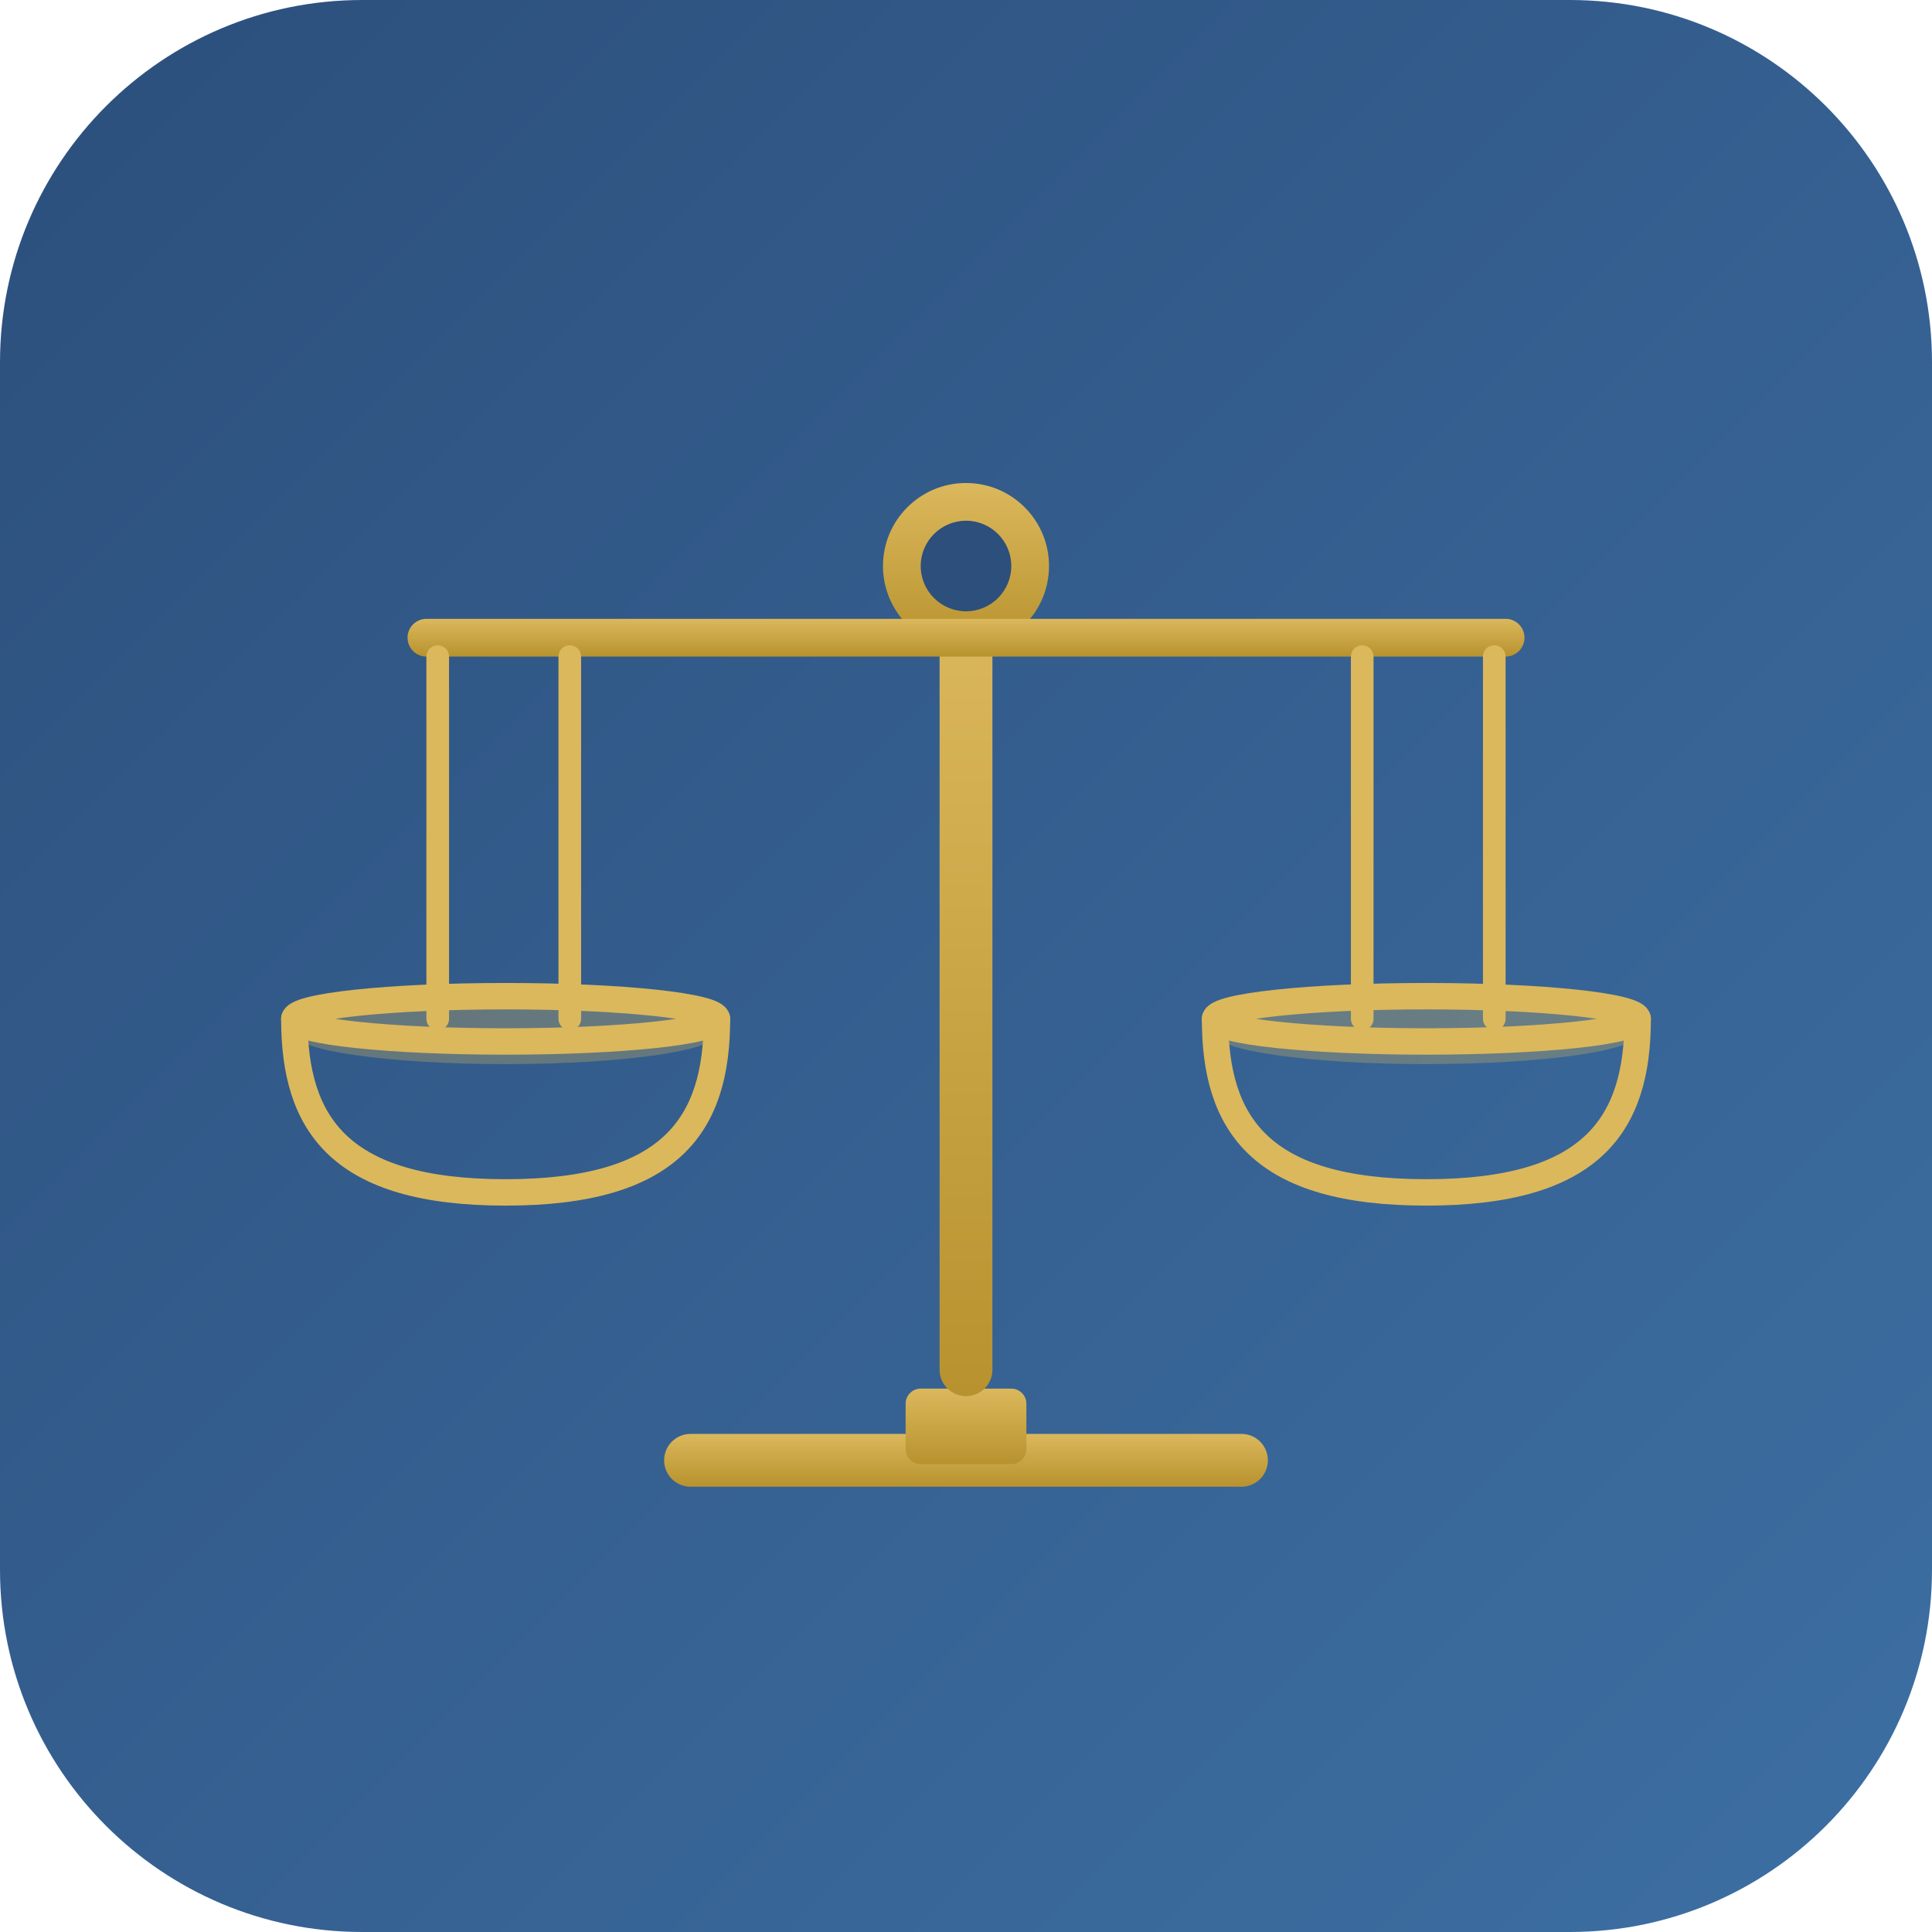
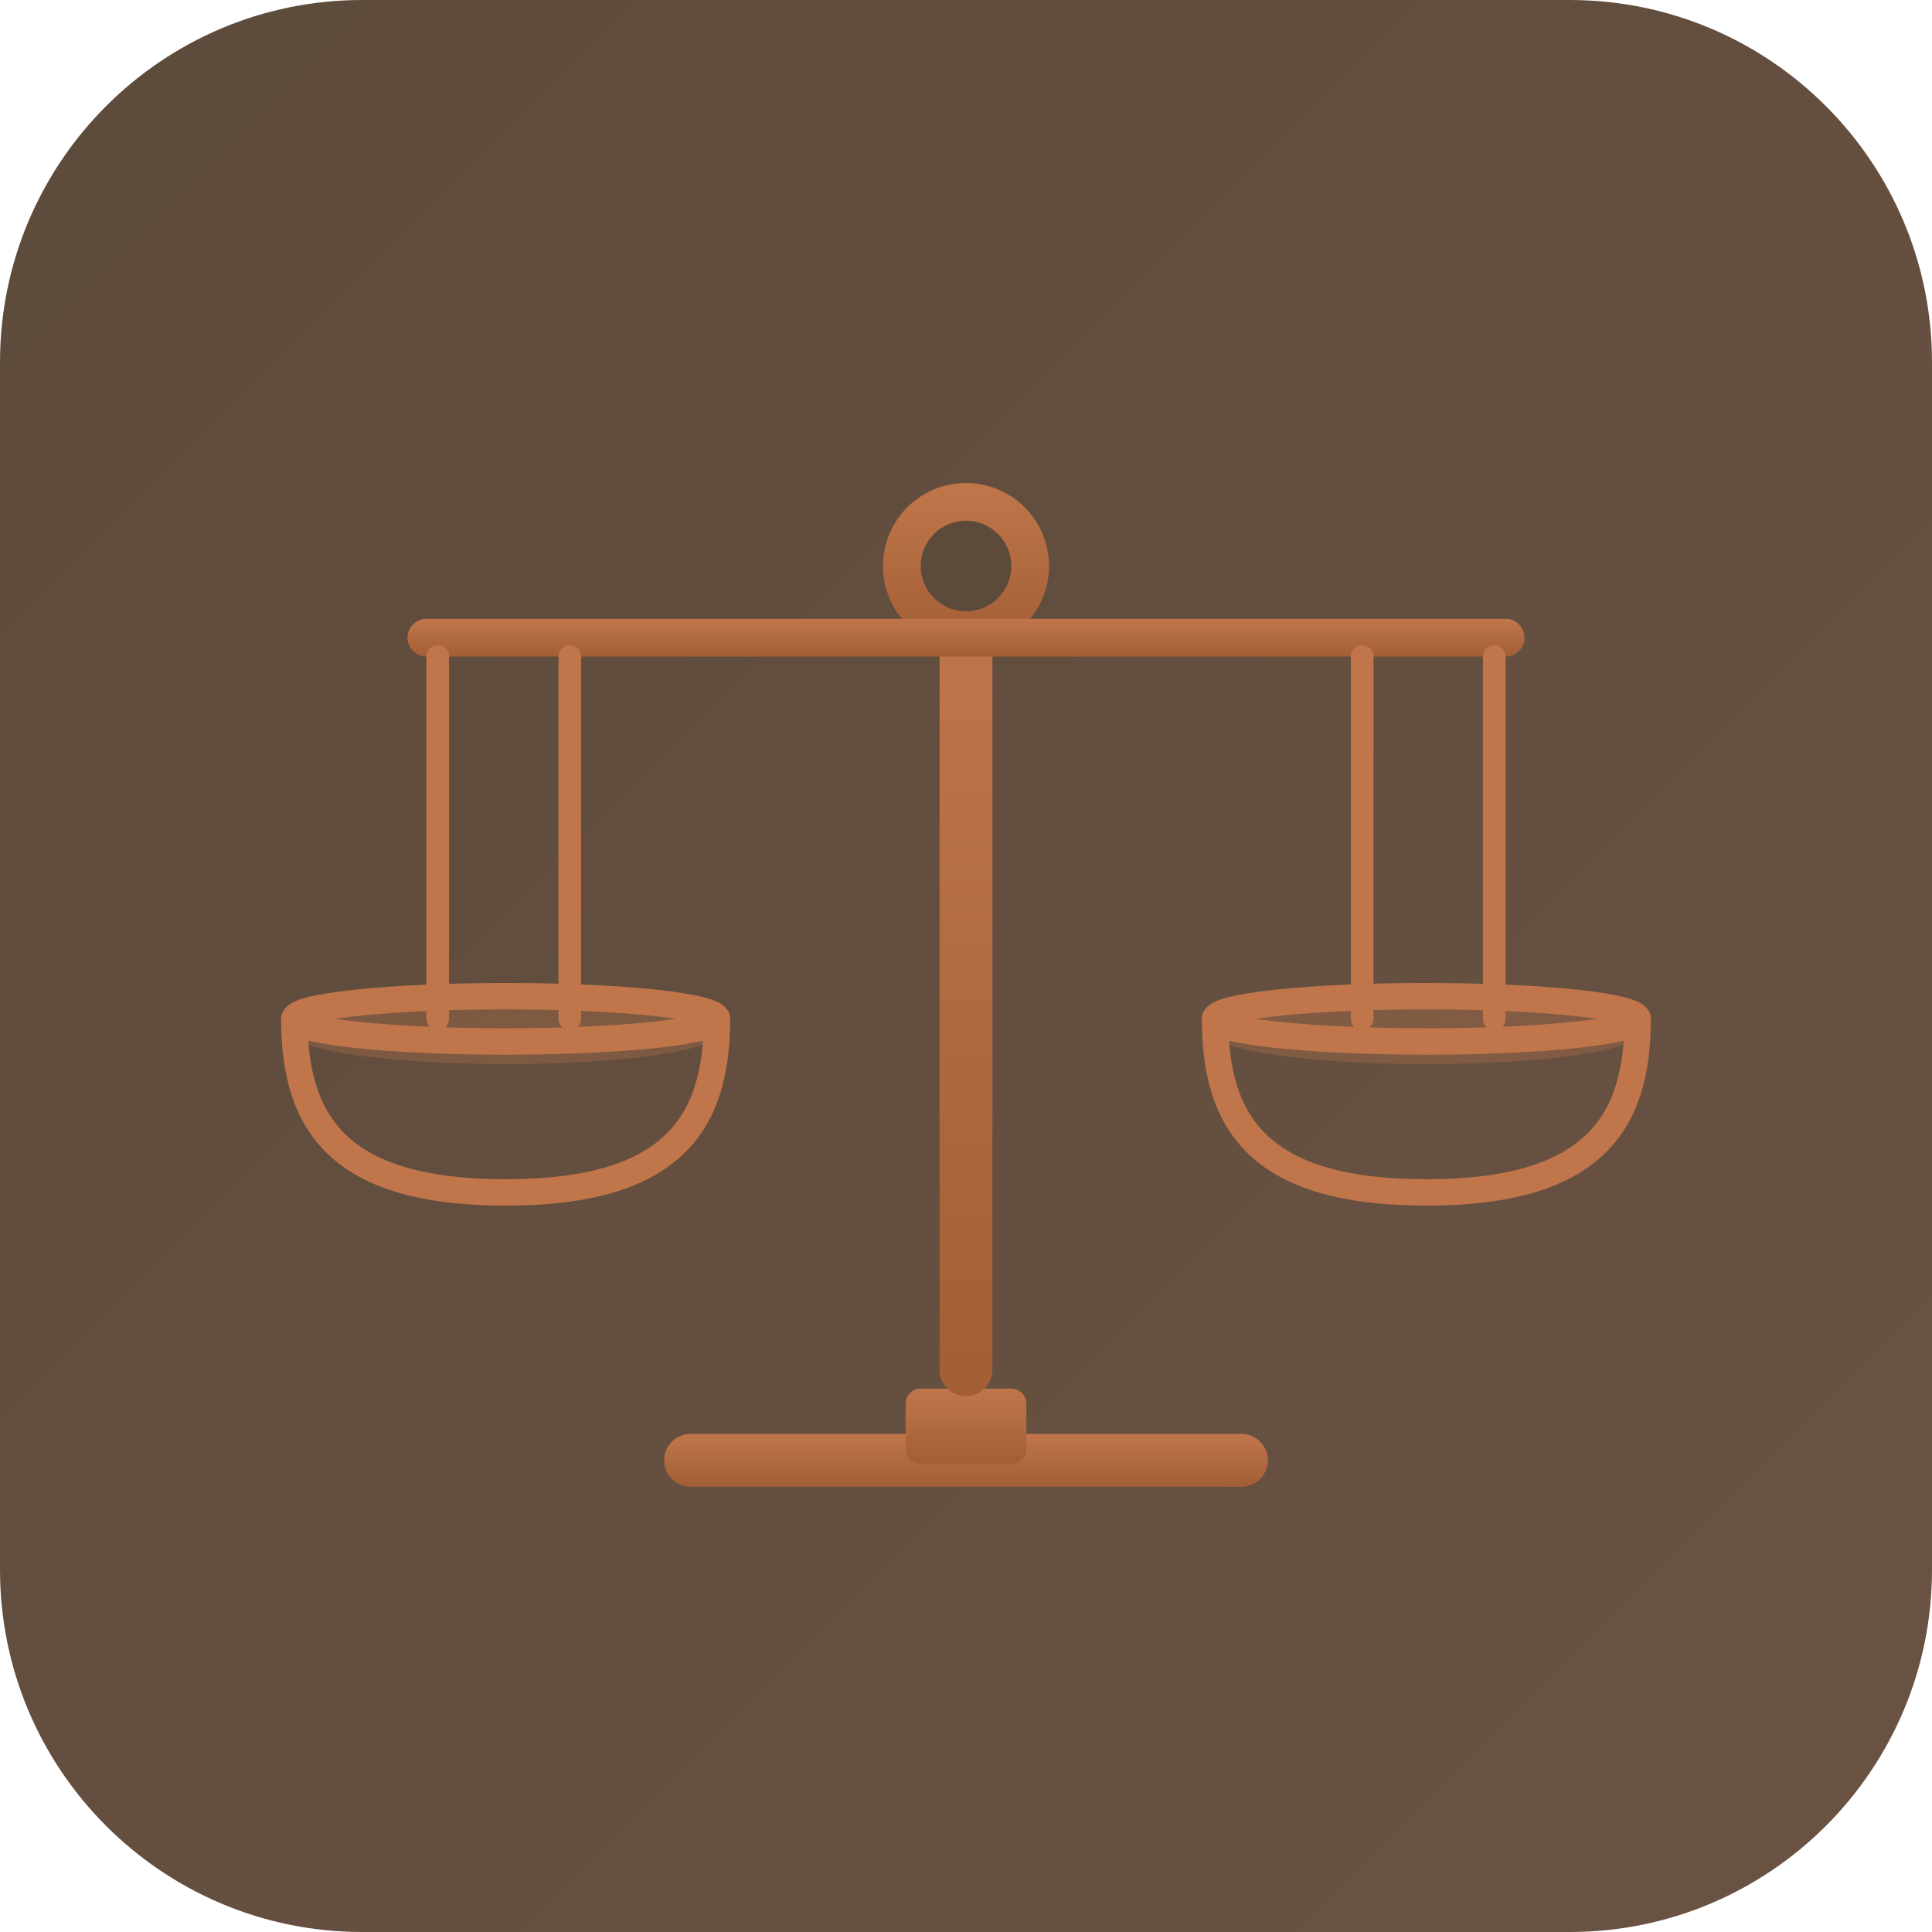
<svg xmlns="http://www.w3.org/2000/svg" width="512" height="512" viewBox="0 0 512 512">
  <defs>
    <linearGradient id="bg" x1="0%" y1="0%" x2="100%" y2="100%">
-       <stop offset="0%" style="stop-color:#2c4f7c" />
-       <stop offset="100%" style="stop-color:#3d6fa3" />
+       <stop offset="0%" style="stop-color:#5c4a3a" />
+       <stop offset="100%" style="stop-color:#6b5344" />
    </linearGradient>
    <linearGradient id="gold" x1="0%" y1="0%" x2="0%" y2="100%">
-       <stop offset="0%" style="stop-color:#dbb85c" />
-       <stop offset="100%" style="stop-color:#b8922e" />
+       <stop offset="0%" style="stop-color:#c0764a" />
+       <stop offset="100%" style="stop-color:#a35e35" />
    </linearGradient>
  </defs>
  <rect width="512" height="512" rx="96" ry="96" fill="url(#bg)" />
  <g transform="translate(256,260)">
    <rect x="-80" y="120" width="160" height="14" rx="7" fill="url(#gold)" />
    <rect x="-16" y="108" width="32" height="20" rx="4" fill="url(#gold)" />
    <rect x="-7" y="-100" width="14" height="210" rx="7" fill="url(#gold)" />
    <circle cx="0" cy="-110" r="22" fill="url(#gold)" />
-     <circle cx="0" cy="-110" r="12" fill="#2c4f7c" />
+     <circle cx="0" cy="-110" r="12" fill="#5c4a3a" />
    <rect x="-148" y="-96" width="296" height="10" rx="5" fill="url(#gold)" />
-     <line x1="-140" y1="-86" x2="-140" y2="10" stroke="#dbb85c" stroke-width="6" stroke-linecap="round" />
-     <line x1="-105" y1="-86" x2="-105" y2="10" stroke="#dbb85c" stroke-width="6" stroke-linecap="round" />
-     <line x1="105" y1="-86" x2="105" y2="10" stroke="#dbb85c" stroke-width="6" stroke-linecap="round" />
-     <line x1="140" y1="-86" x2="140" y2="10" stroke="#dbb85c" stroke-width="6" stroke-linecap="round" />
-     <ellipse cx="-122" cy="14" rx="56" ry="8" fill="#dbb85c" opacity="0.3" />
-     <path d="M-178,10 C-178,38 -166,56 -122,56 C-78,56 -66,38 -66,10" fill="none" stroke="#dbb85c" stroke-width="7" stroke-linecap="round" />
-     <ellipse cx="-122" cy="10" rx="56" ry="6" fill="none" stroke="#dbb85c" stroke-width="7" />
-     <ellipse cx="122" cy="14" rx="56" ry="8" fill="#dbb85c" opacity="0.3" />
-     <path d="M66,10 C66,38 78,56 122,56 C166,56 178,38 178,10" fill="none" stroke="#dbb85c" stroke-width="7" stroke-linecap="round" />
-     <ellipse cx="122" cy="10" rx="56" ry="6" fill="none" stroke="#dbb85c" stroke-width="7" />
+     <line x1="-140" y1="-86" x2="-140" y2="10" stroke="#c0764a" stroke-width="6" stroke-linecap="round" />
+     <line x1="-105" y1="-86" x2="-105" y2="10" stroke="#c0764a" stroke-width="6" stroke-linecap="round" />
+     <line x1="105" y1="-86" x2="105" y2="10" stroke="#c0764a" stroke-width="6" stroke-linecap="round" />
+     <line x1="140" y1="-86" x2="140" y2="10" stroke="#c0764a" stroke-width="6" stroke-linecap="round" />
+     <ellipse cx="-122" cy="14" rx="56" ry="8" fill="#c0764a" opacity="0.3" />
+     <path d="M-178,10 C-178,38 -166,56 -122,56 C-78,56 -66,38 -66,10" fill="none" stroke="#c0764a" stroke-width="7" stroke-linecap="round" />
+     <ellipse cx="-122" cy="10" rx="56" ry="6" fill="none" stroke="#c0764a" stroke-width="7" />
+     <ellipse cx="122" cy="14" rx="56" ry="8" fill="#c0764a" opacity="0.3" />
+     <path d="M66,10 C66,38 78,56 122,56 C166,56 178,38 178,10" fill="none" stroke="#c0764a" stroke-width="7" stroke-linecap="round" />
+     <ellipse cx="122" cy="10" rx="56" ry="6" fill="none" stroke="#c0764a" stroke-width="7" />
  </g>
</svg>
